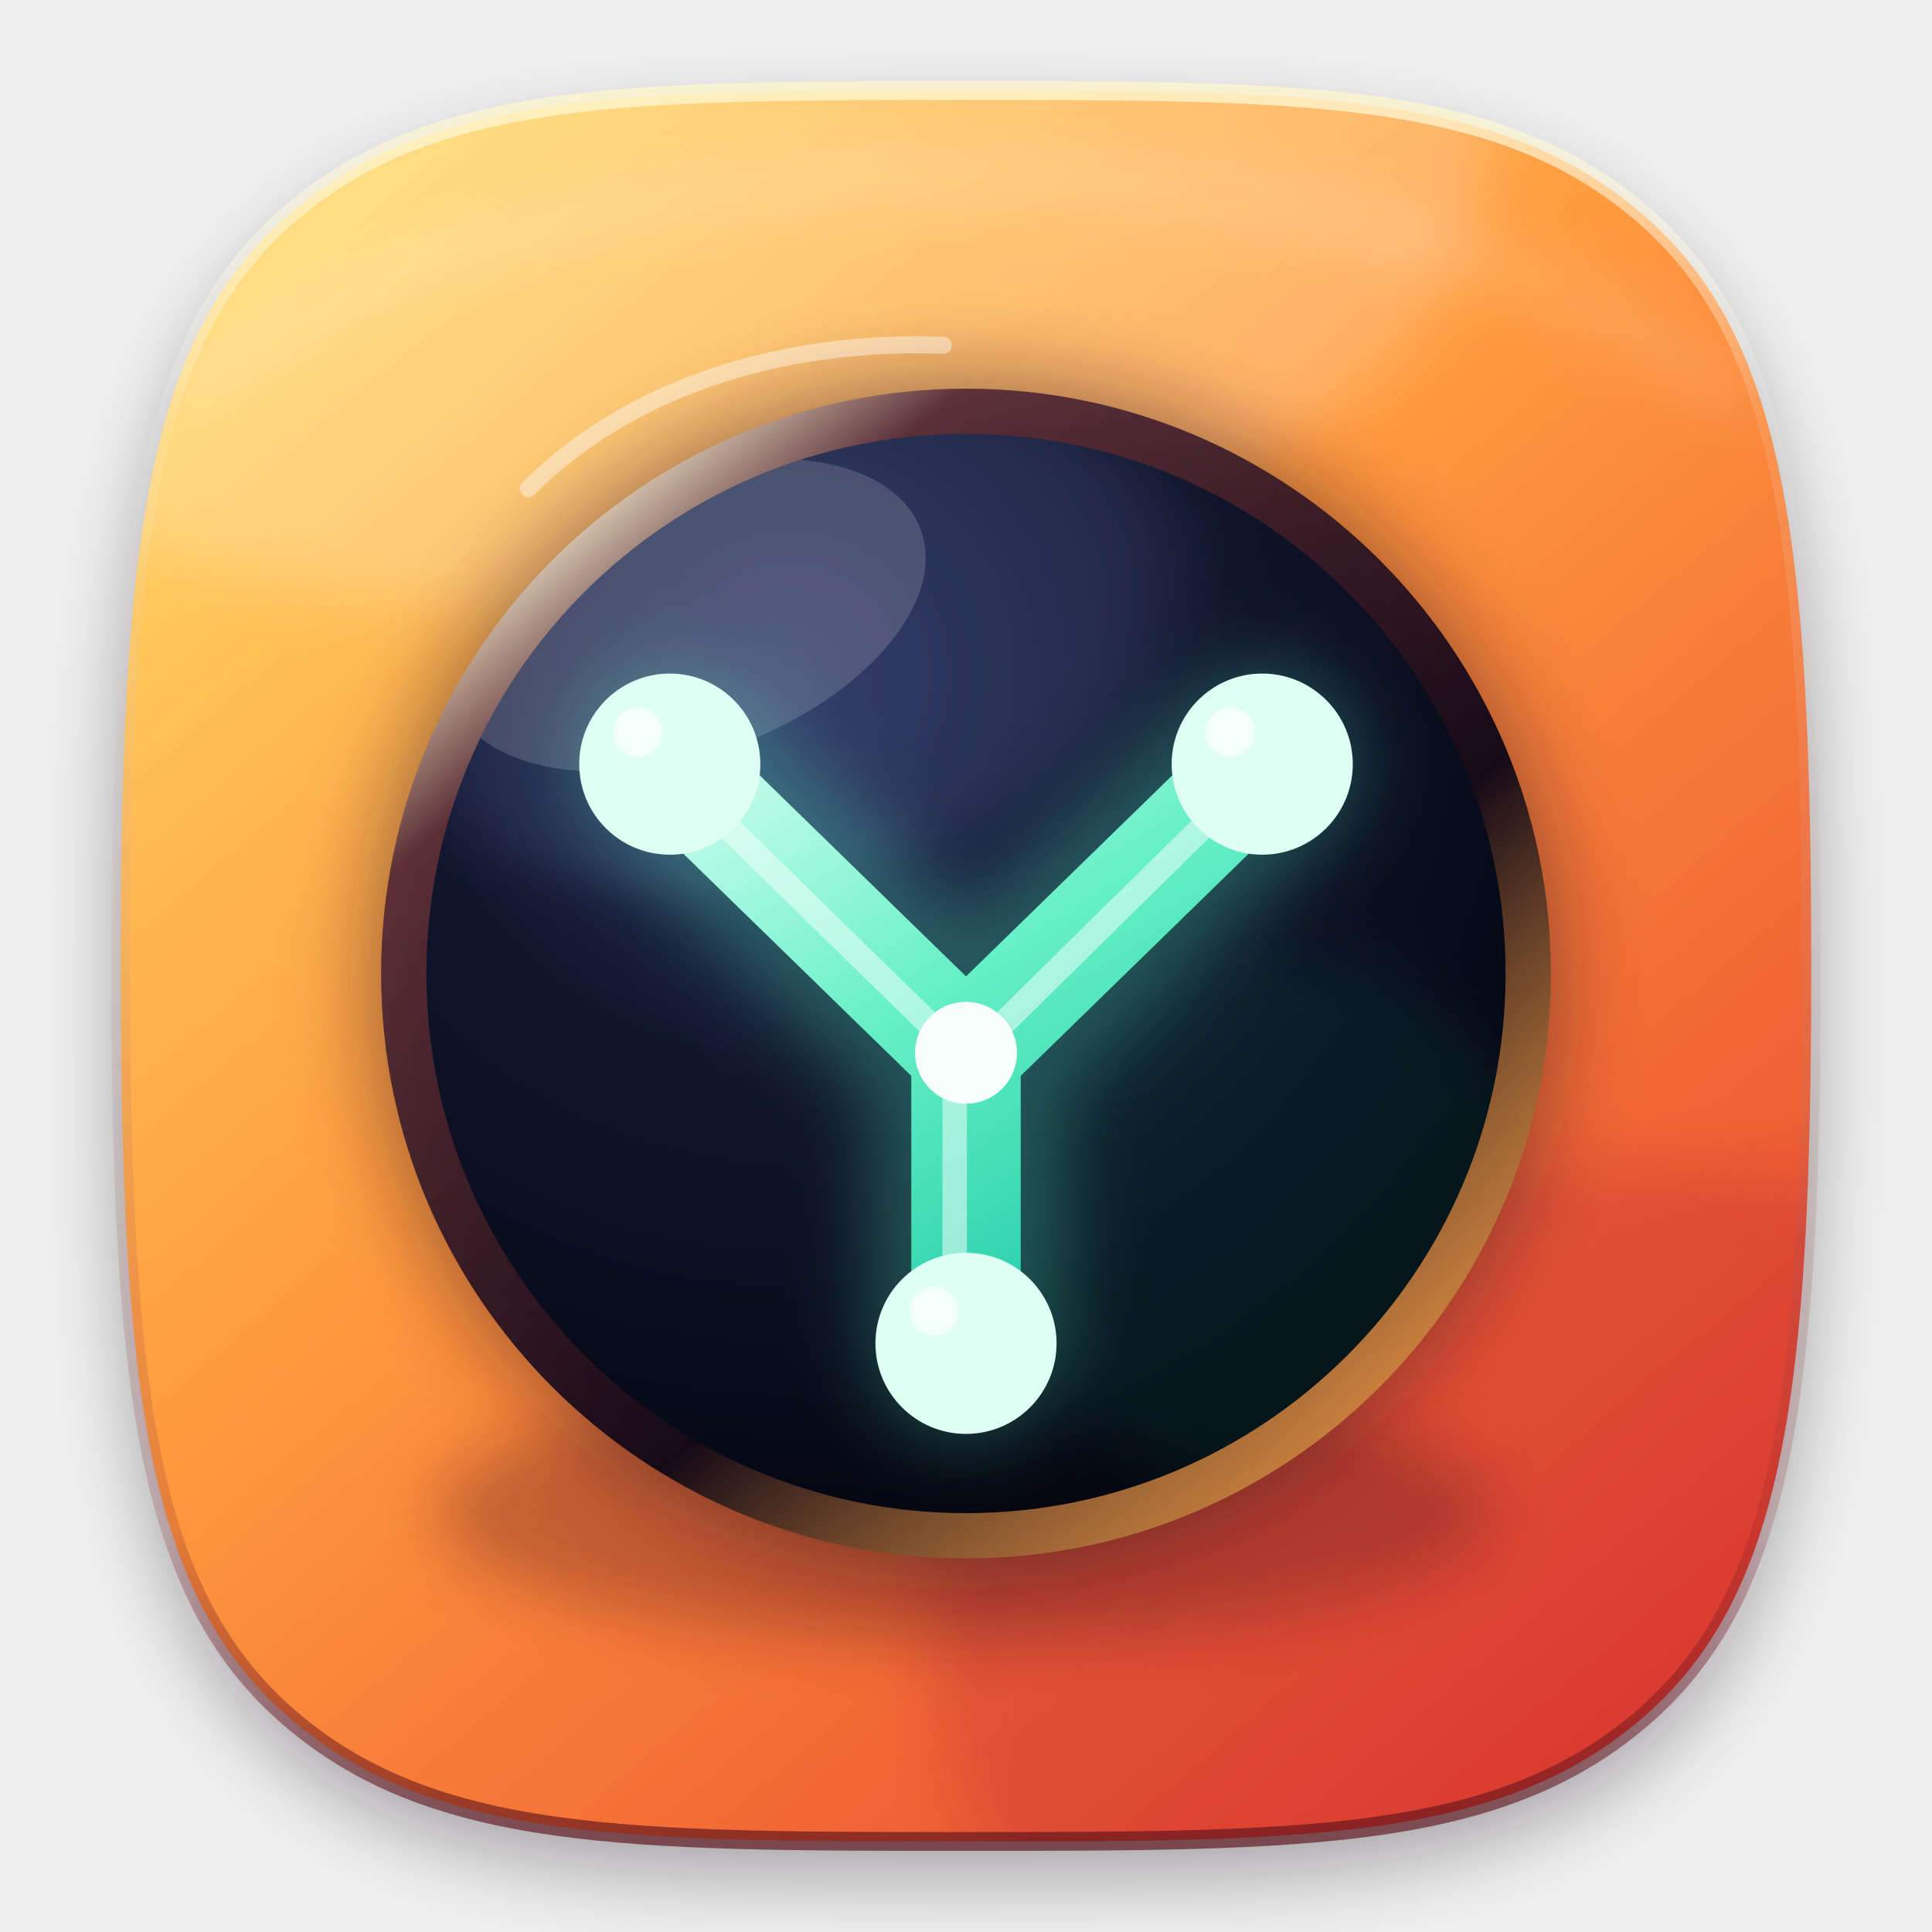
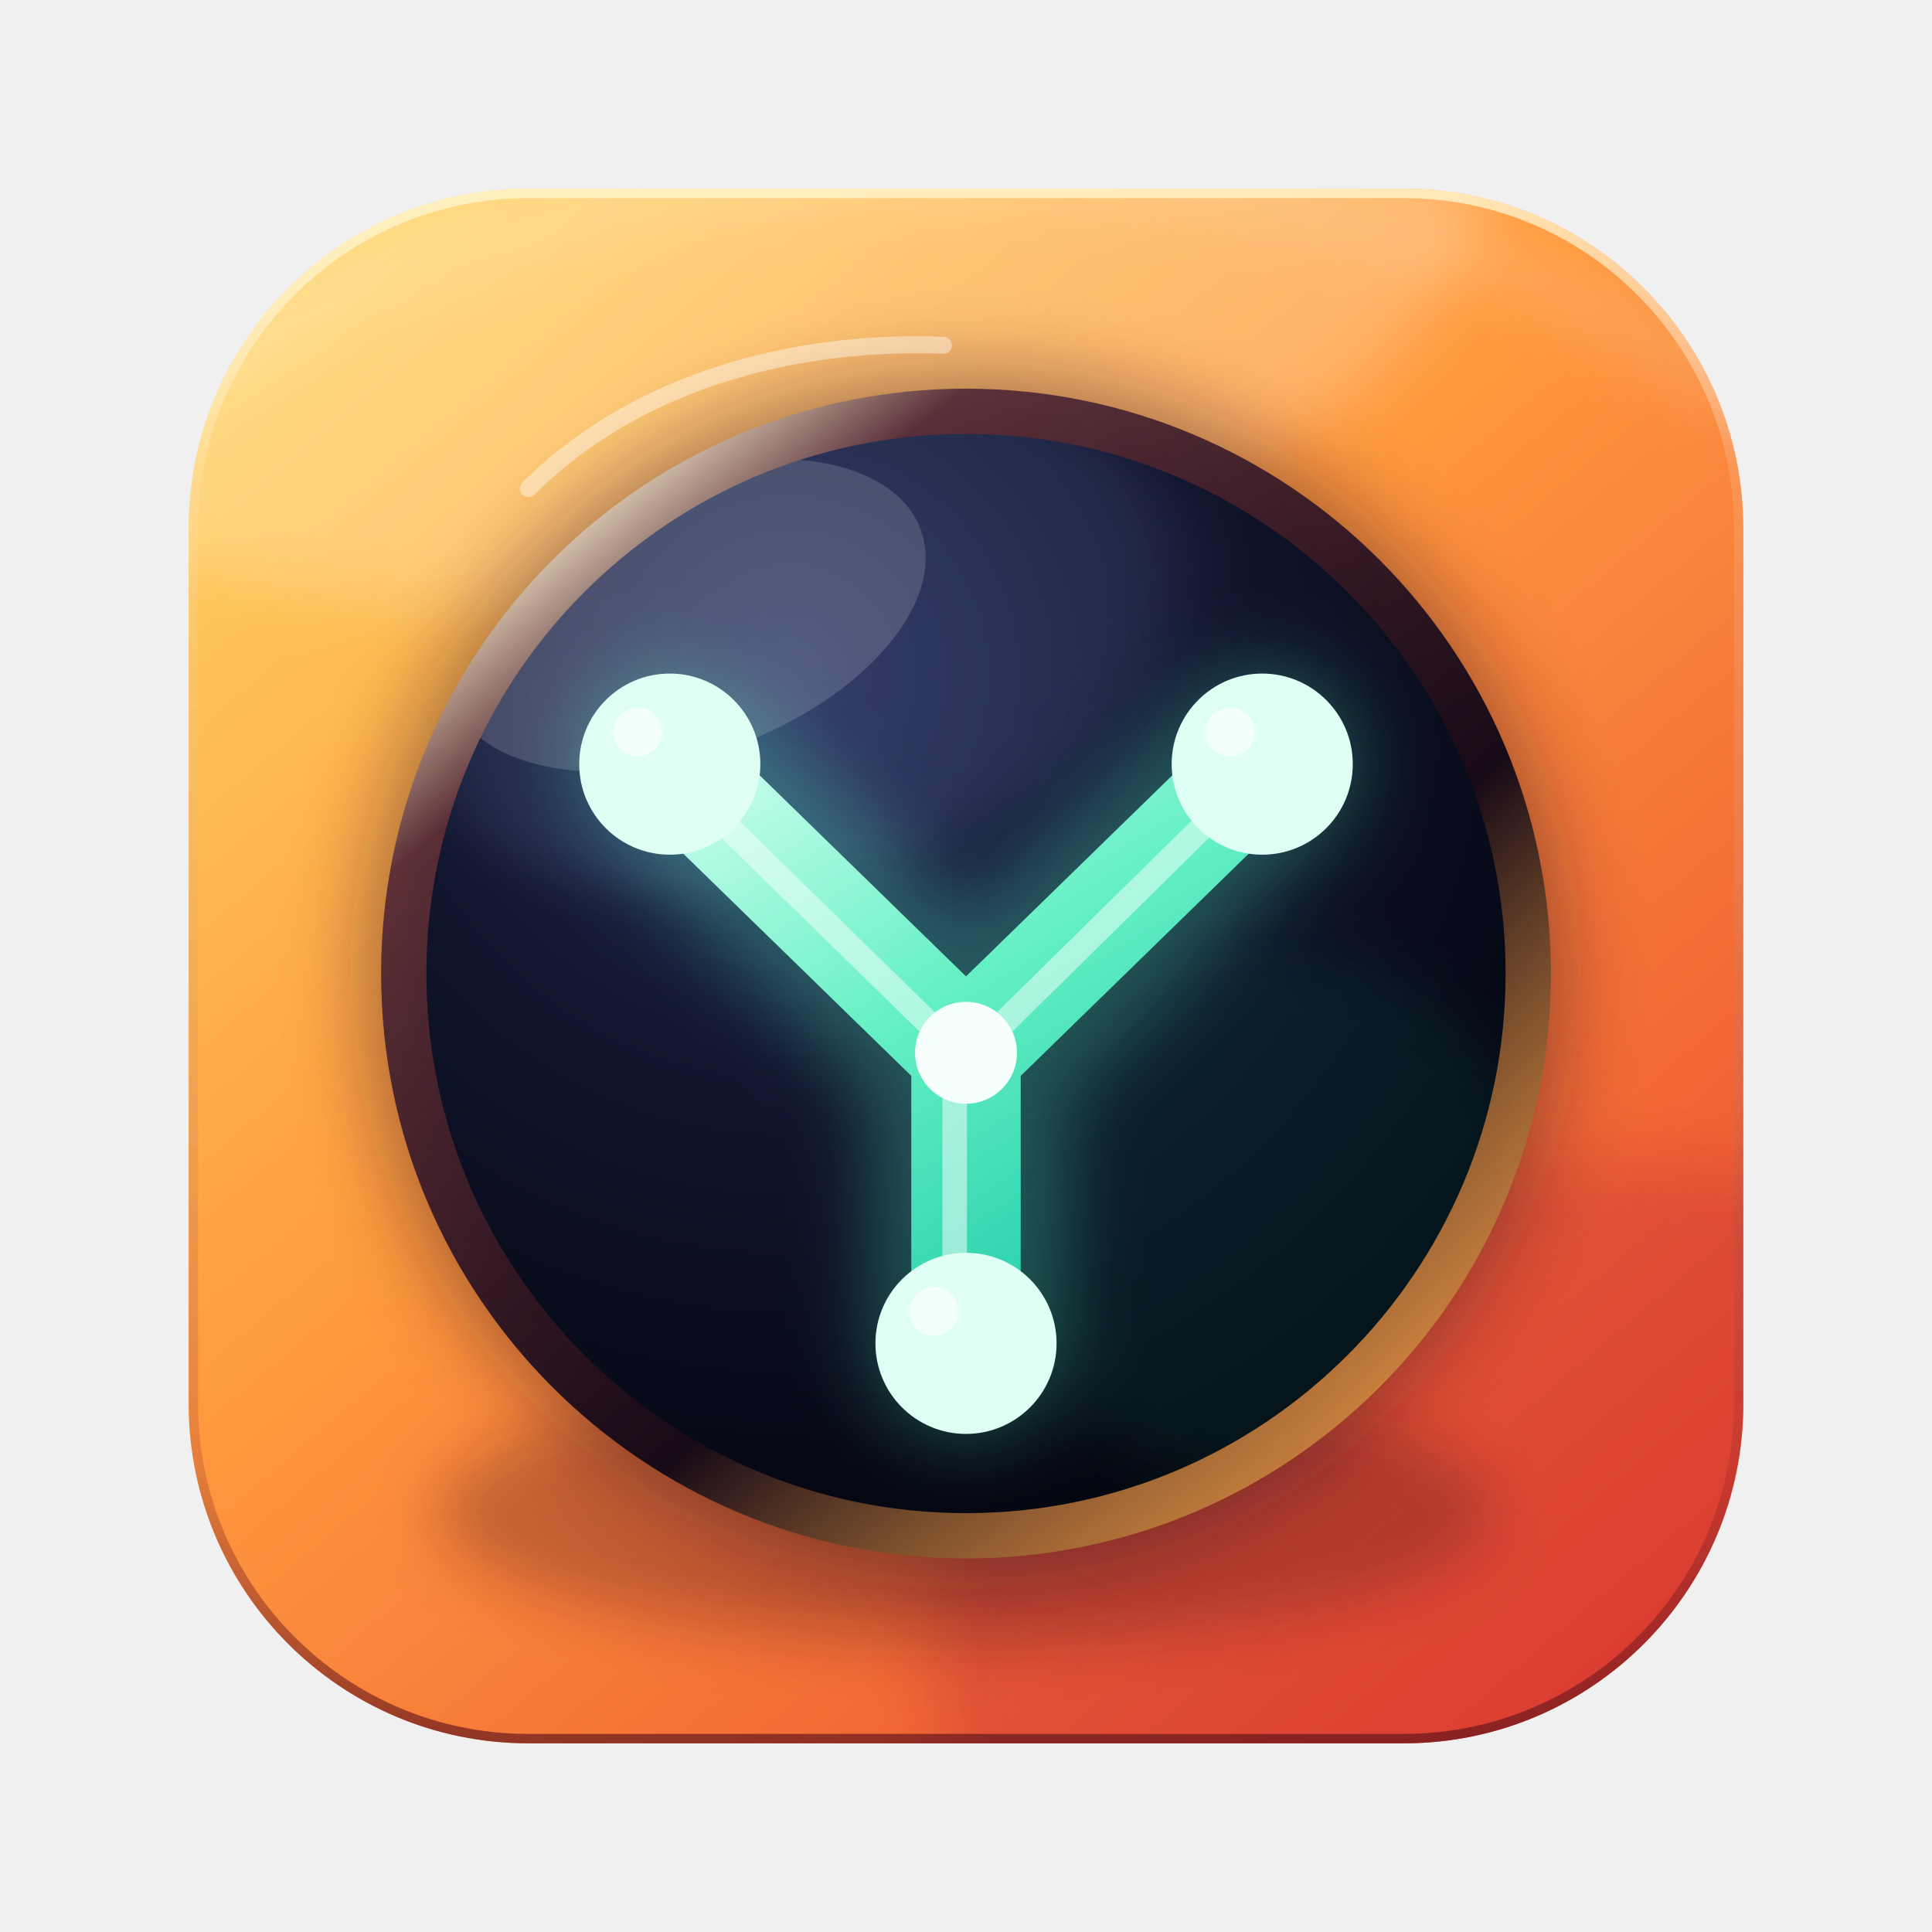
<svg xmlns="http://www.w3.org/2000/svg" width="1024" height="1024" viewBox="0 0 1024 1024">
  <defs>
    <clipPath id="tileClip">
-       <path d="M512 48C691 48 794 48 870 113C946 178 960 286 960 512C960 738 946 846 870 911C794 976 691 976 512 976C333 976 230 976 154 911C78 846 64 738 64 512C64 286 78 178 154 113C230 48 333 48 512 48Z" />
+       <rect x="100" y="100" width="824" height="824" rx="180" />
    </clipPath>
    <linearGradient id="tileFill" x1="152" y1="96" x2="866" y2="934" gradientUnits="userSpaceOnUse">
      <stop offset="0" stop-color="#FFD765" />
      <stop offset="0.42" stop-color="#FF9B3F" />
      <stop offset="1" stop-color="#E8442D" />
    </linearGradient>
-     <linearGradient id="tileEdge" x1="512" y1="48" x2="512" y2="976" gradientUnits="userSpaceOnUse">
+     <linearGradient id="tileEdge" x1="512" y1="100" x2="512" y2="924" gradientUnits="userSpaceOnUse">
      <stop stop-color="#FFF6CE" stop-opacity="0.8" />
      <stop offset="0.18" stop-color="#FFFFFF" stop-opacity="0.12" />
      <stop offset="0.82" stop-color="#7D1C24" stop-opacity="0.2" />
      <stop offset="1" stop-color="#5B111A" stop-opacity="0.66" />
    </linearGradient>
    <radialGradient id="lensFill" cx="0" cy="0" r="1" gradientTransform="translate(418 356) rotate(52) scale(520)" gradientUnits="userSpaceOnUse">
      <stop stop-color="#28305A" />
      <stop offset="0.4" stop-color="#11162E" />
      <stop offset="0.76" stop-color="#070A18" />
      <stop offset="1" stop-color="#02030A" />
    </radialGradient>
    <linearGradient id="bezel" x1="296" y1="260" x2="746" y2="792" gradientUnits="userSpaceOnUse">
      <stop stop-color="#FFF8DC" stop-opacity="0.9" />
      <stop offset="0.14" stop-color="#4B2234" stop-opacity="0.85" />
      <stop offset="0.62" stop-color="#160A16" />
      <stop offset="1" stop-color="#FFB44C" stop-opacity="0.7" />
    </linearGradient>
    <linearGradient id="trace" x1="360" y1="386" x2="556" y2="708" gradientUnits="userSpaceOnUse">
      <stop stop-color="#D9FFF3" />
      <stop offset="0.5" stop-color="#66F0C5" />
      <stop offset="1" stop-color="#24CDAA" />
    </linearGradient>
    <filter id="shadow" x="-30%" y="-30%" width="160%" height="180%">
      <feGaussianBlur stdDeviation="22" />
    </filter>
    <filter id="soft" x="-50%" y="-50%" width="200%" height="200%">
      <feGaussianBlur stdDeviation="16" />
    </filter>
    <filter id="traceGlow" x="-60%" y="-60%" width="220%" height="220%">
      <feGaussianBlur stdDeviation="20" />
    </filter>
    <clipPath id="lensClip">
      <circle cx="512" cy="516" r="286" />
    </clipPath>
  </defs>
-   <path d="M512 48C691 48 794 48 870 113C946 178 960 286 960 512C960 738 946 846 870 911C794 976 691 976 512 976C333 976 230 976 154 911C78 846 64 738 64 512C64 286 78 178 154 113C230 48 333 48 512 48Z" transform="translate(0 18)" fill="#09040A" opacity="0.34" filter="url(#shadow)" />
-   <path d="M512 48C691 48 794 48 870 113C946 178 960 286 960 512C960 738 946 846 870 911C794 976 691 976 512 976C333 976 230 976 154 911C78 846 64 738 64 512C64 286 78 178 154 113C230 48 333 48 512 48Z" fill="url(#tileFill)" />
+   <rect x="100" y="100" width="824" height="824" rx="180" fill="url(#tileFill)" />
  <g clip-path="url(#tileClip)">
    <ellipse cx="320" cy="72" rx="470" ry="255" fill="#FFFFFF" opacity="0.2" filter="url(#soft)" />
    <ellipse cx="852" cy="874" rx="360" ry="258" fill="#AE1637" opacity="0.25" filter="url(#soft)" />
    <path d="M97 210C280 59 723 49 923 213" fill="none" stroke="#FFFFFF" stroke-width="14" opacity="0.25" filter="url(#soft)" />
  </g>
-   <path d="M512 48C691 48 794 48 870 113C946 178 960 286 960 512C960 738 946 846 870 911C794 976 691 976 512 976C333 976 230 976 154 911C78 846 64 738 64 512C64 286 78 178 154 113C230 48 333 48 512 48Z" fill="none" stroke="url(#tileEdge)" stroke-width="10" />
+   <rect x="100" y="100" width="824" height="824" rx="180" clip-path="url(#tileClip)" fill="none" stroke="url(#tileEdge)" stroke-width="10" />
  <ellipse cx="512" cy="801" rx="280" ry="70" fill="#5C1523" opacity="0.34" filter="url(#soft)" />
  <circle cx="512" cy="516" r="316" fill="#3D1524" opacity="0.48" filter="url(#shadow)" />
  <circle cx="512" cy="516" r="310" fill="url(#bezel)" />
  <circle cx="512" cy="516" r="286" fill="url(#lensFill)" />
  <g clip-path="url(#lensClip)">
    <ellipse cx="426" cy="342" rx="206" ry="122" transform="rotate(-18 426 342)" fill="#7585C7" opacity="0.16" filter="url(#soft)" />
    <ellipse cx="364" cy="326" rx="132" ry="74" transform="rotate(-20 364 326)" fill="#FFFFFF" opacity="0.16" />
    <circle cx="676" cy="648" r="144" fill="#0D745F" opacity="0.14" filter="url(#soft)" />
  </g>
  <path d="M512 712V558M512 558L355 405M512 558L669 405" fill="none" stroke="#57FFD1" stroke-width="102" stroke-linecap="round" stroke-linejoin="round" opacity="0.28" filter="url(#traceGlow)" />
  <path d="M512 712V558M512 558L355 405M512 558L669 405" fill="none" stroke="url(#trace)" stroke-width="58" stroke-linecap="round" stroke-linejoin="round" />
  <path d="M506 687V562M501 551L366 419M523 551L657 419" fill="none" stroke="#F4FFFC" stroke-width="13" stroke-linecap="round" opacity="0.52" />
  <g fill="#DFFFF5">
    <circle cx="355" cy="405" r="48" />
    <circle cx="669" cy="405" r="48" />
    <circle cx="512" cy="712" r="48" />
  </g>
  <g fill="#FFFFFF" opacity="0.58">
    <circle cx="338" cy="388" r="13" />
    <circle cx="652" cy="388" r="13" />
    <circle cx="495" cy="695" r="13" />
  </g>
  <circle cx="512" cy="558" r="27" fill="#F7FFFC" />
  <path d="M280 259C338 201 423 180 500 183" fill="none" stroke="#FFFFFF" stroke-width="9" stroke-linecap="round" opacity="0.42" />
</svg>
